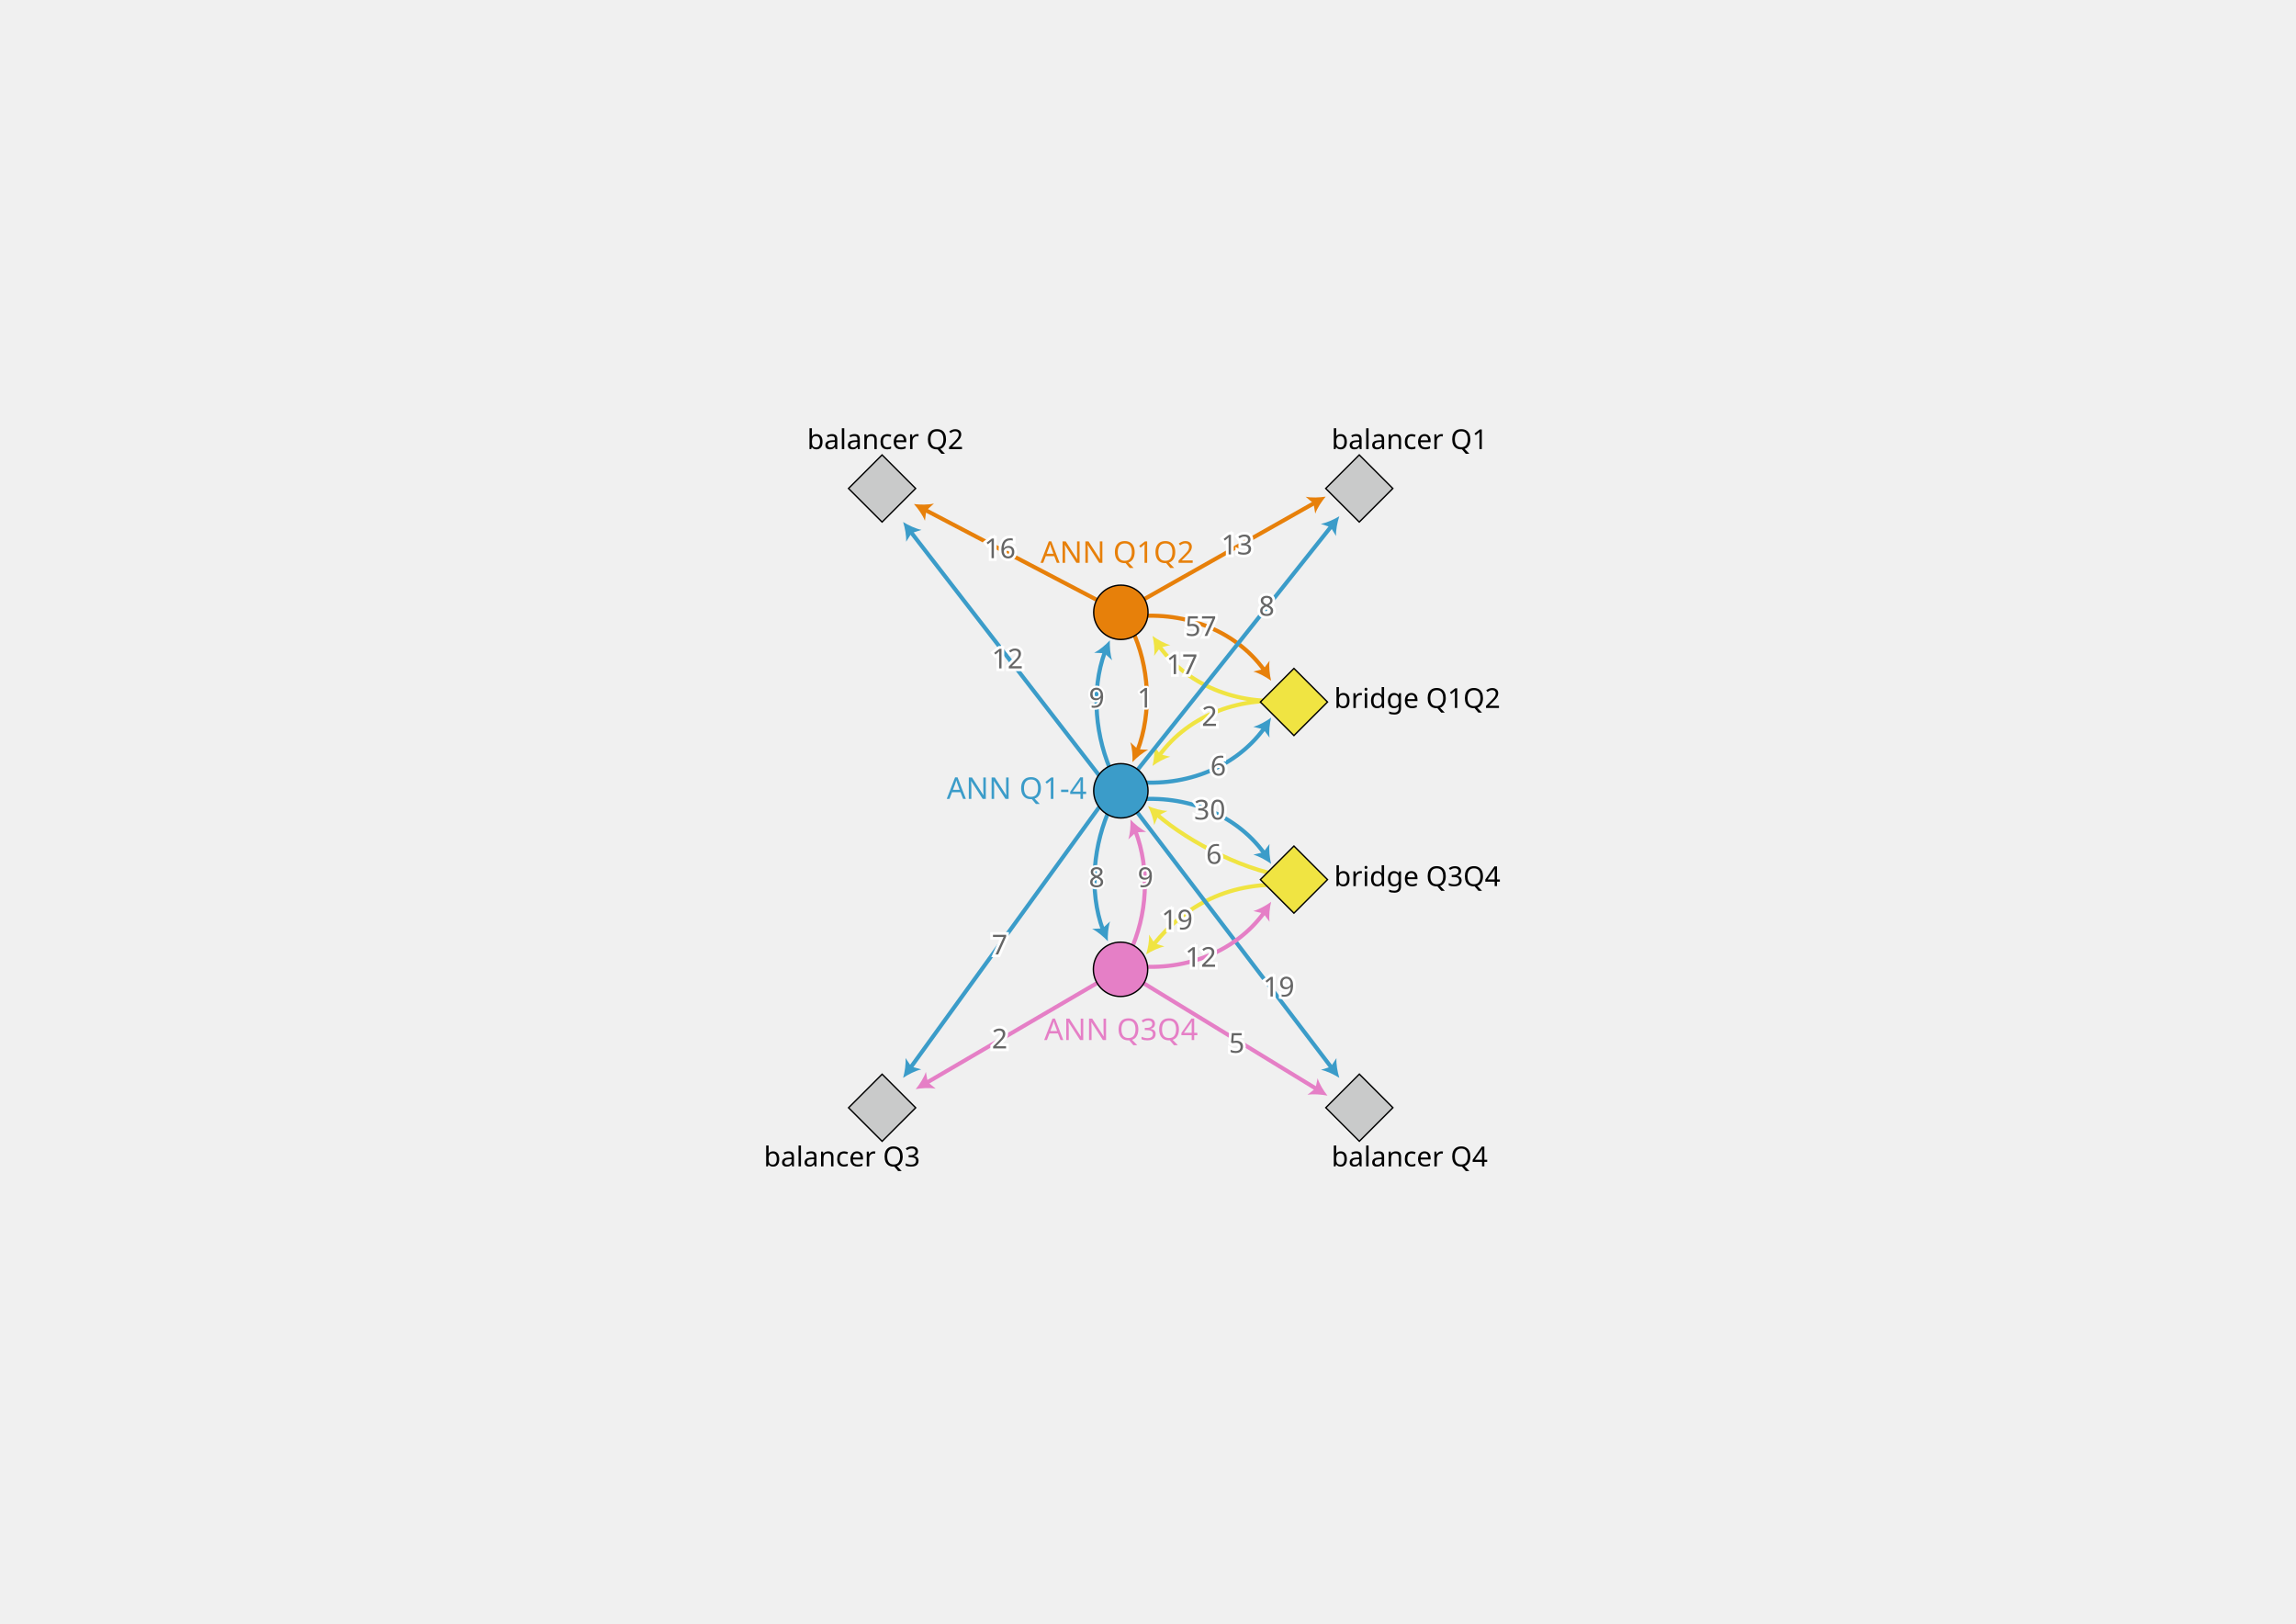
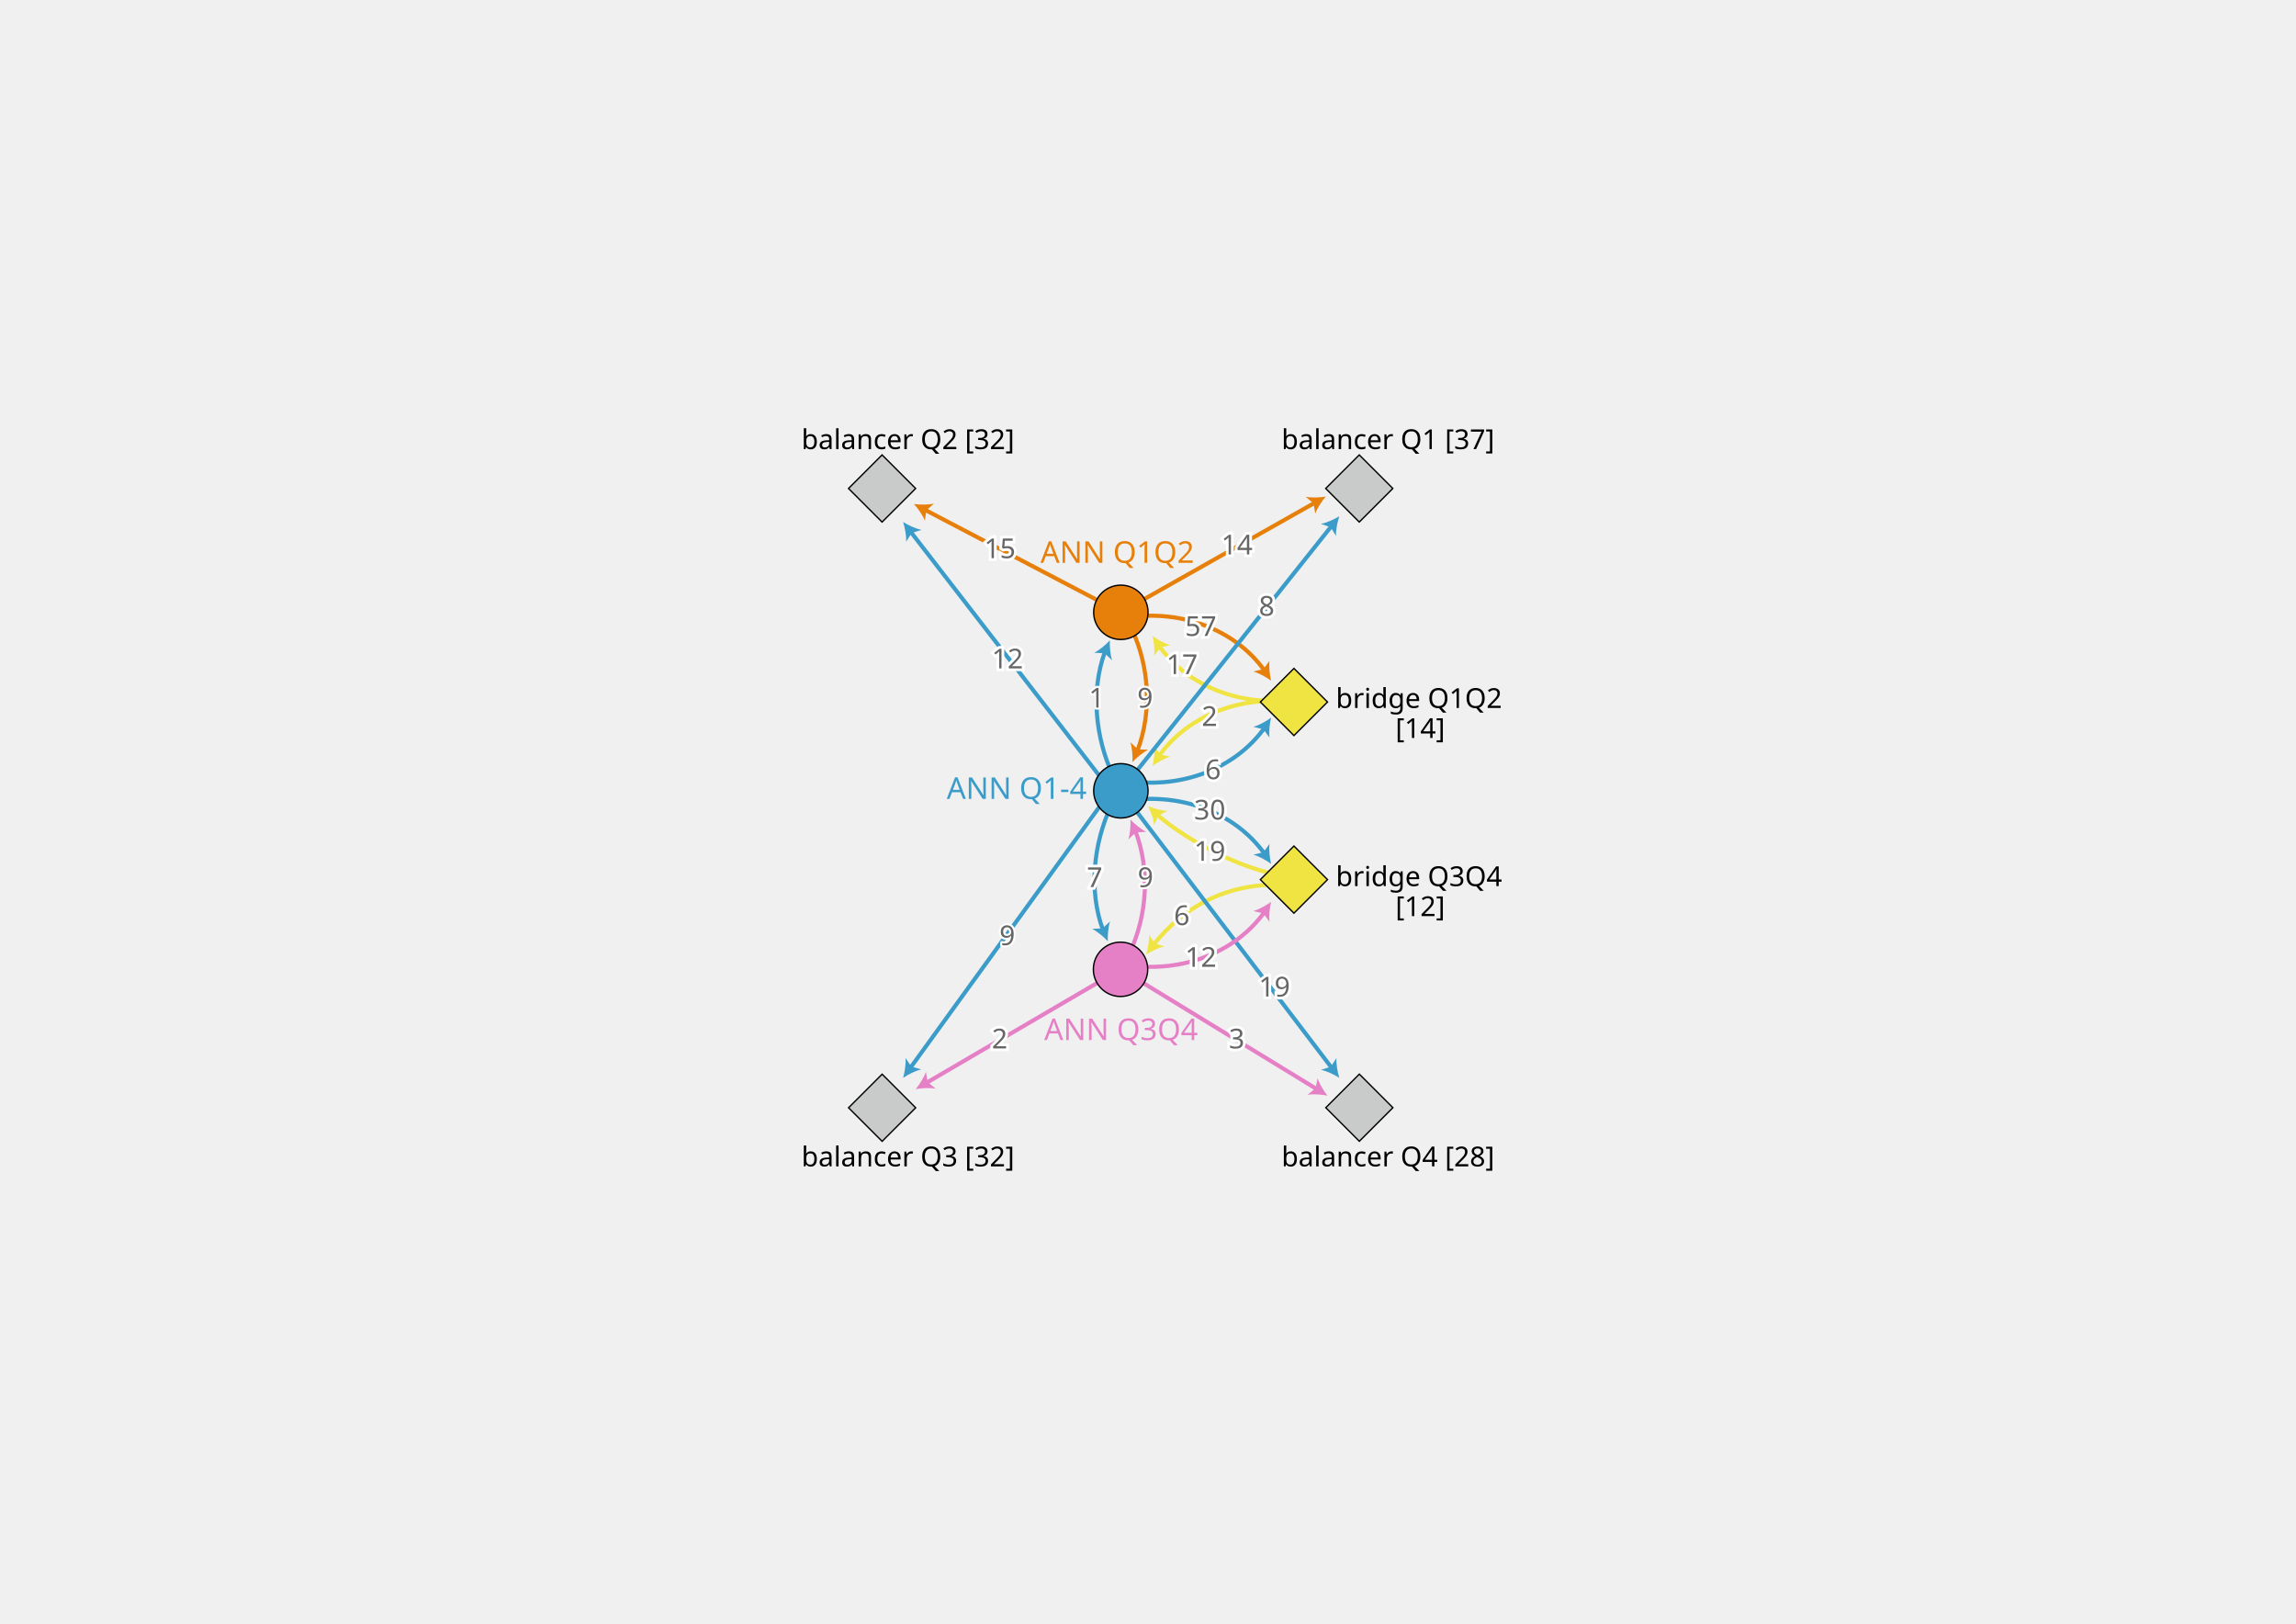
<svg xmlns="http://www.w3.org/2000/svg" version="1.1" id="レイヤー_1" x="0px" y="0px" width="841.89px" height="595.28px" viewBox="0 0 841.89 595.28" enable-background="new 0 0 841.89 595.28" xml:space="preserve">
  <g>
    <g>
      <path fill="none" stroke="#F0E442" stroke-width="1.5" stroke-miterlimit="10" d="M474.484,257.521    c-18.741-2.63-38.381,4.217-49.414,19.478" />
      <g>
        <path fill="#F0E442" d="M422.606,280.799c0.521-2.211,0.86-5.158,0.577-7.313l2.256,3.049l3.686,0.898     C427.028,278.007,424.443,279.462,422.606,280.799z" />
      </g>
    </g>
  </g>
  <g>
    <g>
      <path fill="none" stroke="#F0E442" stroke-width="1.5" stroke-miterlimit="10" d="M474.484,256.421    c-18.741,2.629-38.381-4.217-49.414-19.479" />
      <g>
        <path fill="#F0E442" d="M422.606,233.142c1.837,1.337,4.423,2.792,6.519,3.365l-3.686,0.899l-2.256,3.048     C423.467,238.3,423.127,235.353,422.606,233.142z" />
      </g>
    </g>
  </g>
  <g>
    <g>
      <path fill="none" stroke="#F0E442" stroke-width="1.5" stroke-miterlimit="10" d="M474.484,324.553    c-23.662-1.908-40.08,7.529-51.498,21.745" />
      <g>
        <path fill="#F0E442" d="M420.261,349.911c0.667-2.172,1.203-5.09,1.064-7.259l2.048,3.192l3.616,1.144     C424.859,347.421,422.183,348.7,420.261,349.911z" />
      </g>
    </g>
  </g>
  <g>
    <g>
      <path fill="none" stroke="#F0E442" stroke-width="1.5" stroke-miterlimit="10" d="M474.484,321.543    c-16.176-1.121-38.441-12.62-50.246-22.903" />
      <g>
        <path fill="#F0E442" d="M420.955,295.527c2.096,0.875,4.948,1.692,7.121,1.766l-3.377,1.728l-1.49,3.487     C422.986,300.346,421.974,297.558,420.955,295.527z" />
      </g>
    </g>
  </g>
  <g>
    <g>
      <line fill="none" stroke="#E7800A" stroke-width="1.5" stroke-miterlimit="10" x1="410.875" y1="224.485" x2="339.132" y2="186.889" />
      <g>
        <path fill="#E7800A" d="M335.123,184.788c2.253,0.289,5.22,0.321,7.334-0.184l-2.799,2.561l-0.512,3.757     C338.358,188.897,336.643,186.476,335.123,184.788z" />
      </g>
    </g>
  </g>
  <g>
    <g>
      <line fill="none" stroke="#3B9CC9" stroke-width="1.5" stroke-miterlimit="10" x1="407.369" y1="289.928" x2="333.923" y2="194.952" />
      <g>
        <path fill="#3B9CC9" d="M331.154,191.371c1.928,1.202,4.611,2.467,6.743,2.889l-3.611,1.161l-2.032,3.202     C332.382,196.454,331.833,193.539,331.154,191.371z" />
      </g>
    </g>
  </g>
  <rect x="314.73" y="170.359" transform="matrix(0.7071 -0.7071 0.7071 0.7071 -31.8784 281.1693)" fill="#C9CACA" stroke="#000000" stroke-width="0.5" stroke-miterlimit="10" width="17.407" height="17.407" />
  <g>
    <g>
      <line fill="none" stroke="#E57FC6" stroke-width="1.5" stroke-miterlimit="10" x1="410.993" y1="355.369" x2="482.883" y2="399.316" />
      <g>
        <path fill="#E57FC6" d="M486.745,401.677c-2.229-0.437-5.188-0.664-7.33-0.3l2.962-2.371l0.759-3.716     C483.788,397.363,485.34,399.893,486.745,401.677z" />
      </g>
    </g>
  </g>
  <g>
    <g>
      <line fill="none" stroke="#3B9CC9" stroke-width="1.5" stroke-miterlimit="10" x1="410.992" y1="289.927" x2="488.35" y2="391.556" />
      <g>
        <path fill="#3B9CC9" d="M491.092,395.157c-1.919-1.216-4.592-2.502-6.721-2.94l3.619-1.134l2.057-3.187     C489.902,390.064,490.43,392.984,491.092,395.157z" />
      </g>
    </g>
  </g>
  <rect x="489.731" y="397.42" transform="matrix(-0.7071 0.7071 -0.7071 -0.7071 1138.051 340.8236)" fill="#C9CACA" stroke="#000000" stroke-width="0.5" stroke-miterlimit="10" width="17.406" height="17.406" />
  <g>
    <path fill="none" d="M404.862,289.928" />
  </g>
  <g>
    <g>
      <path fill="none" stroke="#3B9CC9" stroke-width="1.5" stroke-miterlimit="10" d="M408.107,284.326    c-6.446-13.725-8.239-31.035-2.937-45.397" />
      <g>
        <path fill="#3B9CC9" d="M406.952,234.766c-0.089,2.27,0.141,5.228,0.83,7.289l-2.797-2.562l-3.788-0.179     C403.145,238.351,405.405,236.429,406.952,234.766z" />
      </g>
    </g>
  </g>
  <g>
    <g>
      <path fill="none" stroke="#E7800A" stroke-width="1.5" stroke-miterlimit="10" d="M414.982,230.59    c6.447,13.722,7.5,30.408,2.066,44.657" />
      <g>
        <path fill="#E7800A" d="M415.244,279.4c0.104-2.27-0.106-5.229-0.782-7.294l2.78,2.58l3.787,0.204     C419.075,275.841,416.802,277.748,415.244,279.4z" />
      </g>
    </g>
  </g>
  <g>
    <g>
      <path fill="none" stroke="#3B9CC9" stroke-width="1.5" stroke-miterlimit="10" d="M414.204,286.383    c18.741,2.629,38.382-4.216,49.415-19.479" />
      <g>
        <path fill="#3B9CC9" d="M466.082,263.104c-0.52,2.211-0.859,5.159-0.576,7.313l-2.257-3.049l-3.685-0.899     C461.66,265.896,464.246,264.441,466.082,263.104z" />
      </g>
    </g>
  </g>
  <g>
    <g>
      <path fill="none" stroke="#E7800A" stroke-width="1.5" stroke-miterlimit="10" d="M414.204,226.28    c18.741-2.629,38.382,4.216,49.415,19.479" />
      <g>
        <path fill="#E7800A" d="M466.082,249.559c-1.836-1.337-4.422-2.792-6.518-3.366l3.685-0.899l2.257-3.048     C465.223,244.4,465.562,247.348,466.082,249.559z" />
      </g>
    </g>
  </g>
  <g>
    <g>
      <path fill="none" stroke="#E57FC6" stroke-width="1.5" stroke-miterlimit="10" d="M414.204,353.907    c18.742,2.629,38.382-4.217,49.415-19.479" />
      <g>
        <path fill="#E57FC6" d="M466.082,330.628c-0.52,2.211-0.859,5.158-0.576,7.313l-2.257-3.049l-3.685-0.898     C461.66,333.42,464.246,331.965,466.082,330.628z" />
      </g>
    </g>
  </g>
  <g>
    <g>
      <path fill="none" stroke="#3B9CC9" stroke-width="1.5" stroke-miterlimit="10" d="M414.204,293.429    c18.741-2.629,38.382,4.216,49.415,19.479" />
      <g>
        <path fill="#3B9CC9" d="M466.082,316.708c-1.836-1.337-4.422-2.792-6.518-3.366l3.685-0.898l2.257-3.049     C465.223,311.55,465.562,314.497,466.082,316.708z" />
      </g>
    </g>
  </g>
  <rect x="465.734" y="248.662" transform="matrix(-0.707 -0.7072 0.7072 -0.707 627.8791 774.844)" fill="#F0E442" stroke="#000000" stroke-width="0.5" stroke-miterlimit="10" width="17.407" height="17.407" />
  <g>
    <g>
      <line fill="none" stroke="#E7800A" stroke-width="1.5" stroke-miterlimit="10" x1="410.992" y1="224.485" x2="482.158" y2="184.286" />
      <g>
        <path fill="#E7800A" d="M486.1,182.06c-1.466,1.736-3.104,4.209-3.827,6.258l-0.632-3.74l-2.877-2.47     C480.893,182.546,483.857,182.42,486.1,182.06z" />
      </g>
    </g>
  </g>
  <g>
    <g>
      <line fill="none" stroke="#3B9CC9" stroke-width="1.5" stroke-miterlimit="10" x1="410.992" y1="289.927" x2="488.273" y2="192.812" />
      <g>
        <path fill="#3B9CC9" d="M491.092,189.27c-0.708,2.159-1.299,5.066-1.201,7.237l-1.987-3.23l-3.594-1.211     C486.447,191.673,489.148,190.444,491.092,189.27z" />
      </g>
    </g>
  </g>
  <rect x="489.73" y="170.359" transform="matrix(-0.7071 -0.7071 0.7071 -0.7071 724.2349 658.1372)" fill="#C9CACA" stroke="#000000" stroke-width="0.5" stroke-miterlimit="10" width="17.407" height="17.407" />
  <circle fill="#E7800A" stroke="#000000" stroke-width="0.5" stroke-miterlimit="10" cx="410.992" cy="224.486" r="9.963" />
  <g>
    <g>
      <path fill="none" stroke="#3B9CC9" stroke-width="1.5" stroke-miterlimit="10" d="M407.369,295.527    c-6.446,13.725-8.239,31.035-2.937,45.398" />
      <g>
        <path fill="#3B9CC9" d="M406.214,345.088c-1.548-1.664-3.809-3.584-5.756-4.549l3.788-0.18l2.797-2.561     C406.354,339.859,406.124,342.818,406.214,345.088z" />
      </g>
    </g>
  </g>
  <g>
    <g>
      <path fill="none" stroke="#E57FC6" stroke-width="1.5" stroke-miterlimit="10" d="M414.244,349.264    c6.447-13.723,7.501-30.408,2.066-44.658" />
      <g>
        <path fill="#E57FC6" d="M414.506,300.453c1.559,1.652,3.832,3.559,5.786,4.51l-3.787,0.204l-2.78,2.579     C414.4,305.682,414.61,302.722,414.506,300.453z" />
      </g>
    </g>
  </g>
  <rect x="465.732" y="313.783" transform="matrix(0.7071 0.7071 -0.7071 0.7071 367.0143 -241.0266)" fill="#F0E442" stroke="#000000" stroke-width="0.5" stroke-miterlimit="10" width="17.406" height="17.408" />
  <g>
    <g>
      <line fill="none" stroke="#E57FC6" stroke-width="1.5" stroke-miterlimit="10" x1="410.874" y1="355.369" x2="339.674" y2="397.004" />
      <g>
        <path fill="#E57FC6" d="M335.767,399.289c1.439-1.758,3.04-4.255,3.733-6.315l0.687,3.73l2.914,2.428     C340.966,398.726,338.004,398.896,335.767,399.289z" />
      </g>
    </g>
  </g>
  <g>
    <g>
      <line fill="none" stroke="#3B9CC9" stroke-width="1.5" stroke-miterlimit="10" x1="407.369" y1="289.928" x2="333.81" y2="391.491" />
      <g>
        <path fill="#3B9CC9" d="M331.154,395.157c0.609-2.188,1.067-5.12,0.872-7.284l2.132,3.138l3.645,1.047     C335.685,392.546,333.043,393.896,331.154,395.157z" />
      </g>
    </g>
  </g>
  <rect x="314.729" y="397.42" transform="matrix(0.7071 0.7071 -0.7071 0.7071 381.924 -109.7484)" fill="#C9CACA" stroke="#000000" stroke-width="0.5" stroke-miterlimit="10" width="17.406" height="17.406" />
  <circle fill="#E57FC6" stroke="#000000" stroke-width="0.5" stroke-miterlimit="10" cx="410.874" cy="355.367" r="9.963" />
  <circle fill="#3B9CC9" stroke="#000000" stroke-width="0.5" stroke-miterlimit="10" cx="410.992" cy="289.926" r="9.963" />
-   <text transform="matrix(1 0 0 1 488.2207 164.645)" font-family="'ArialMT'" font-size="10.085">balancer Q1</text>
-   <text transform="matrix(1 0 0 1 489.2012 259.5459)" font-family="'ArialMT'" font-size="10.085">bridge Q1Q2</text>
-   <text transform="matrix(1 0 0 1 295.9629 164.645)" font-family="'ArialMT'" font-size="10.085">balancer Q2</text>
-   <text transform="matrix(1 0 0 1 280.085 427.6055)" font-family="'ArialMT'" font-size="10.085">balancer Q3</text>
-   <text transform="matrix(1 0 0 1 488.2207 427.6055)" font-family="'ArialMT'" font-size="10.085">balancer Q4</text>
-   <text transform="matrix(1 0 0 1 489.2012 324.8574)" font-family="'ArialMT'" font-size="10.085">bridge Q3Q4</text>
-   <text transform="matrix(1 0 0 1 399.2529 259.4033)" fill="#FFFFFF" stroke="#FFFFFF" stroke-width="1.5" stroke-linecap="round" stroke-linejoin="round" stroke-miterlimit="10" font-family="'Arial-BoldMT'" font-size="10.085">9</text>
-   <text transform="matrix(1 0 0 1 417.0049 259.4033)" fill="#FFFFFF" stroke="#FFFFFF" stroke-width="1.5" stroke-linecap="round" stroke-linejoin="round" stroke-miterlimit="10" font-family="'Arial-BoldMT'" font-size="10.085">1</text>
-   <text transform="matrix(1 0 0 1 399.2344 325.207)" fill="#FFFFFF" stroke="#FFFFFF" stroke-width="1.5" stroke-linecap="round" stroke-linejoin="round" stroke-miterlimit="10" font-family="'Arial-BoldMT'" font-size="10.085">8</text>
+   <text transform="matrix(1 0 0 1 469.8945 164.645)" font-family="'ArialMT'" font-size="10.085">balancer Q1 [37]</text>
+   <text transform="matrix(1 0 0 1 489.8193 259.5459)">
+     <tspan x="0" y="0" font-family="'ArialMT'" font-size="10.085">bridge Q1Q2 </tspan>
+     <tspan x="21.862" y="11" font-family="'ArialMT'" font-size="10.085">[14]</tspan>
+   </text>
+   <text transform="matrix(1 0 0 1 293.8716 164.645)" font-family="'ArialMT'" font-size="10.085">balancer Q2 [32]</text>
+   <text transform="matrix(1 0 0 1 293.8716 427.6055)" font-family="'ArialMT'" font-size="10.085">balancer Q3 [32]</text>
+   <text transform="matrix(1 0 0 1 469.8945 427.6055)" font-family="'ArialMT'" font-size="10.085">balancer Q4 [28]</text>
+   <text transform="matrix(1 0 0 1 489.8193 324.8574)">
+     <tspan x="0" y="0" font-family="'ArialMT'" font-size="10.085">bridge Q3Q4 </tspan>
+     <tspan x="21.862" y="11" font-family="'ArialMT'" font-size="10.085">[12]</tspan>
+   </text>
  <text transform="matrix(1 0 0 1 417.1436 325.207)" fill="#FFFFFF" stroke="#FFFFFF" stroke-width="1.5" stroke-linecap="round" stroke-linejoin="round" stroke-miterlimit="10" font-family="'Arial-BoldMT'" font-size="10.085">9</text>
-   <text transform="matrix(1 0 0 1 399.2529 259.4033)" fill="#666666" font-family="'Arial-BoldMT'" font-size="10.085">9</text>
-   <text transform="matrix(1 0 0 1 417.0049 259.4033)" fill="#666666" font-family="'Arial-BoldMT'" font-size="10.085">1</text>
-   <text transform="matrix(1 0 0 1 399.2344 325.207)" fill="#666666" font-family="'Arial-BoldMT'" font-size="10.085">8</text>
  <text transform="matrix(1 0 0 1 417.1436 325.207)" fill="#666666" font-family="'Arial-BoldMT'" font-size="10.085">9</text>
  <text transform="matrix(1 0 0 1 381.5264 206.3418)" fill="#E7800A" font-family="'Arial-BoldMT'" font-size="11">ANN Q1Q2</text>
  <text transform="matrix(1 0 0 1 382.8755 381.3047)" fill="#E57FC6" font-family="'Arial-BoldMT'" font-size="11">ANN Q3Q4</text>
  <text transform="matrix(1 0 0 1 347.1475 292.8789)" fill="#3B9CC9" font-family="'Arial-BoldMT'" font-size="11">ANN Q1-4</text>
-   <text transform="matrix(1 0 0 1 360.8594 204.6367)" fill="#666666" stroke="#FFFFFF" stroke-width="2" stroke-miterlimit="10" font-family="'Arial-BoldMT'" font-size="10.085">16</text>
+   <text transform="matrix(1 0 0 1 360.8594 204.6367)" fill="#666666" stroke="#FFFFFF" stroke-width="2" stroke-miterlimit="10" font-family="'Arial-BoldMT'" font-size="10.085">15</text>
  <text transform="matrix(1 0 0 1 363.6528 245.0562)" fill="#666666" stroke="#FFFFFF" stroke-width="2" stroke-miterlimit="10" font-family="'Arial-BoldMT'" font-size="10.085">12</text>
-   <text transform="matrix(1 0 0 1 363.6646 349.9111)" fill="#666666" stroke="#FFFFFF" stroke-width="2" stroke-miterlimit="10" font-family="'Arial-BoldMT'" font-size="10.085">7</text>
+   <text transform="matrix(1 0 0 1 398.5142 325.207)" fill="#666666" stroke="#FFFFFF" stroke-width="2" stroke-miterlimit="10" font-family="'Arial-BoldMT'" font-size="10.085">7</text>
  <text transform="matrix(1 0 0 1 363.6646 384.373)" fill="#666666" stroke="#FFFFFF" stroke-width="2" stroke-miterlimit="10" font-family="'Arial-BoldMT'" font-size="10.085">2</text>
-   <text transform="matrix(1 0 0 1 447.7891 203.2729)" fill="#666666" stroke="#FFFFFF" stroke-width="2" stroke-miterlimit="10" font-family="'Arial-BoldMT'" font-size="10.085">13</text>
+   <text transform="matrix(1 0 0 1 447.7891 203.2729)" fill="#666666" stroke="#FFFFFF" stroke-width="2" stroke-miterlimit="10" font-family="'Arial-BoldMT'" font-size="10.085">14</text>
  <text transform="matrix(1 0 0 1 461.5732 225.7295)" fill="#666666" stroke="#FFFFFF" stroke-width="2" stroke-miterlimit="10" font-family="'Arial-BoldMT'" font-size="10.085">8</text>
-   <text transform="matrix(1 0 0 1 463.1357 365.332)" fill="#666666" stroke="#FFFFFF" stroke-width="2" stroke-miterlimit="10" font-family="'Arial-BoldMT'" font-size="10.085">19</text>
-   <text transform="matrix(1 0 0 1 450.5928 385.9668)" fill="#666666" stroke="#FFFFFF" stroke-width="2" stroke-miterlimit="10" font-family="'Arial-BoldMT'" font-size="10.085">5</text>
+   <text transform="matrix(1 0 0 1 461.5342 365.332)" fill="#666666" stroke="#FFFFFF" stroke-width="2" stroke-miterlimit="10" font-family="'Arial-BoldMT'" font-size="10.085">19</text>
+   <text transform="matrix(1 0 0 1 450.5947 384.373)" fill="#666666" stroke="#FFFFFF" stroke-width="2" stroke-miterlimit="10" font-family="'Arial-BoldMT'" font-size="10.085">3</text>
  <text transform="matrix(1 0 0 1 434.5352 354.457)" fill="#666666" stroke="#FFFFFF" stroke-width="2" stroke-miterlimit="10" font-family="'Arial-BoldMT'" font-size="10.085">12</text>
-   <text transform="matrix(1 0 0 1 442.2402 316.707)" fill="#666666" stroke="#FFFFFF" stroke-width="2" stroke-miterlimit="10" font-family="'Arial-BoldMT'" font-size="10.085">6</text>
+   <text transform="matrix(1 0 0 1 430.4541 339.1621)" fill="#666666" stroke="#FFFFFF" stroke-width="2" stroke-miterlimit="10" font-family="'Arial-BoldMT'" font-size="10.085">6</text>
  <text transform="matrix(1 0 0 1 427.6484 247.1299)" fill="#666666" stroke="#FFFFFF" stroke-width="2" stroke-miterlimit="10" font-family="'Arial-BoldMT'" font-size="10.085">17</text>
  <text transform="matrix(1 0 0 1 434.5352 233.1416)" fill="#666666" stroke="#FFFFFF" stroke-width="2" stroke-miterlimit="10" font-family="'Arial-BoldMT'" font-size="10.085">57</text>
-   <text transform="matrix(1 0 0 1 425.8633 340.7402)" fill="#666666" stroke="#FFFFFF" stroke-width="2" stroke-miterlimit="10" font-family="'Arial-BoldMT'" font-size="10.085">19</text>
-   <text transform="matrix(1 0 0 1 443.8057 284.3262)" fill="#666666" stroke="#FFFFFF" stroke-width="2" stroke-miterlimit="10" font-family="'Arial-BoldMT'" font-size="10.085">6</text>
+   <text transform="matrix(1 0 0 1 437.8281 315.5801)" fill="#666666" stroke="#FFFFFF" stroke-width="2" stroke-miterlimit="10" font-family="'Arial-BoldMT'" font-size="10.085">19</text>
  <text transform="matrix(1 0 0 1 437.8281 300.4531)" fill="#666666" stroke="#FFFFFF" stroke-width="2" stroke-miterlimit="10" font-family="'Arial-BoldMT'" font-size="10.085">30</text>
  <text transform="matrix(1 0 0 1 440.6328 266.1479)" fill="#666666" stroke="#FFFFFF" stroke-width="2" stroke-miterlimit="10" font-family="'Arial-BoldMT'" font-size="10.085">2</text>
-   <text transform="matrix(1 0 0 1 360.8594 204.6367)" fill="#666666" font-family="'Arial-BoldMT'" font-size="10.085">16</text>
+   <text transform="matrix(1 0 0 1 360.8594 204.6367)" fill="#666666" font-family="'Arial-BoldMT'" font-size="10.085">15</text>
  <text transform="matrix(1 0 0 1 363.6528 245.0562)" fill="#666666" font-family="'Arial-BoldMT'" font-size="10.085">12</text>
-   <text transform="matrix(1 0 0 1 363.6646 349.9111)" fill="#666666" font-family="'Arial-BoldMT'" font-size="10.085">7</text>
+   <text transform="matrix(1 0 0 1 398.5142 325.207)" fill="#666666" font-family="'Arial-BoldMT'" font-size="10.085">7</text>
  <text transform="matrix(1 0 0 1 363.6646 384.373)" fill="#666666" font-family="'Arial-BoldMT'" font-size="10.085">2</text>
-   <text transform="matrix(1 0 0 1 447.7891 203.2729)" fill="#666666" font-family="'Arial-BoldMT'" font-size="10.085">13</text>
+   <text transform="matrix(1 0 0 1 447.7891 203.2729)" fill="#666666" font-family="'Arial-BoldMT'" font-size="10.085">14</text>
  <text transform="matrix(1 0 0 1 461.5732 225.7295)" fill="#666666" font-family="'Arial-BoldMT'" font-size="10.085">8</text>
-   <text transform="matrix(1 0 0 1 463.1357 365.332)" fill="#666666" font-family="'Arial-BoldMT'" font-size="10.085">19</text>
-   <text transform="matrix(1 0 0 1 450.5928 385.9668)" fill="#666666" font-family="'Arial-BoldMT'" font-size="10.085">5</text>
+   <text transform="matrix(1 0 0 1 461.5342 365.332)" fill="#666666" font-family="'Arial-BoldMT'" font-size="10.085">19</text>
+   <text transform="matrix(1 0 0 1 450.5947 384.373)" fill="#666666" font-family="'Arial-BoldMT'" font-size="10.085">3</text>
  <text transform="matrix(1 0 0 1 434.5352 354.457)" fill="#666666" font-family="'Arial-BoldMT'" font-size="10.085">12</text>
-   <text transform="matrix(1 0 0 1 442.2402 316.707)" fill="#666666" font-family="'Arial-BoldMT'" font-size="10.085">6</text>
+   <text transform="matrix(1 0 0 1 430.4541 339.1621)" fill="#666666" font-family="'Arial-BoldMT'" font-size="10.085">6</text>
  <text transform="matrix(1 0 0 1 427.6484 247.1299)" fill="#666666" font-family="'Arial-BoldMT'" font-size="10.085">17</text>
  <text transform="matrix(1 0 0 1 434.5352 233.1416)" fill="#666666" font-family="'Arial-BoldMT'" font-size="10.085">57</text>
-   <text transform="matrix(1 0 0 1 425.8633 340.7402)" fill="#666666" font-family="'Arial-BoldMT'" font-size="10.085">19</text>
-   <text transform="matrix(1 0 0 1 443.8057 284.3262)" fill="#666666" font-family="'Arial-BoldMT'" font-size="10.085">6</text>
+   <text transform="matrix(1 0 0 1 437.8281 315.5801)" fill="#666666" font-family="'Arial-BoldMT'" font-size="10.085">19</text>
  <text transform="matrix(1 0 0 1 437.8281 300.4531)" fill="#666666" font-family="'Arial-BoldMT'" font-size="10.085">30</text>
  <text transform="matrix(1 0 0 1 440.6328 266.1479)" fill="#666666" font-family="'Arial-BoldMT'" font-size="10.085">2</text>
+   <text transform="matrix(1 0 0 1 399.2349 259.4033)" fill="#FFFFFF" stroke="#FFFFFF" stroke-width="1.5" stroke-linecap="round" stroke-linejoin="round" stroke-miterlimit="10" font-family="'Arial-BoldMT'" font-size="10.085">1</text>
+   <text transform="matrix(1 0 0 1 399.2349 259.4033)" fill="#666666" font-family="'Arial-BoldMT'" font-size="10.085">1</text>
+   <text transform="matrix(1 0 0 1 417.0054 259.4033)" fill="#FFFFFF" stroke="#FFFFFF" stroke-width="1.5" stroke-linecap="round" stroke-linejoin="round" stroke-miterlimit="10" font-family="'Arial-BoldMT'" font-size="10.085">9</text>
+   <text transform="matrix(1 0 0 1 417.0054 259.4033)" fill="#666666" font-family="'Arial-BoldMT'" font-size="10.085">9</text>
+   <text transform="matrix(1 0 0 1 441.9004 285.6631)" fill="#666666" stroke="#FFFFFF" stroke-width="2" stroke-miterlimit="10" font-family="'Arial-BoldMT'" font-size="10.085">6</text>
+   <text transform="matrix(1 0 0 1 441.9004 285.6631)" fill="#666666" font-family="'Arial-BoldMT'" font-size="10.085">6</text>
+   <text transform="matrix(1 0 0 1 366.457 346.5068)" fill="#FFFFFF" stroke="#FFFFFF" stroke-width="1.5" stroke-linecap="round" stroke-linejoin="round" stroke-miterlimit="10" font-family="'Arial-BoldMT'" font-size="10.085">9</text>
+   <text transform="matrix(1 0 0 1 366.457 346.5068)" fill="#666666" font-family="'Arial-BoldMT'" font-size="10.085">9</text>
</svg>
